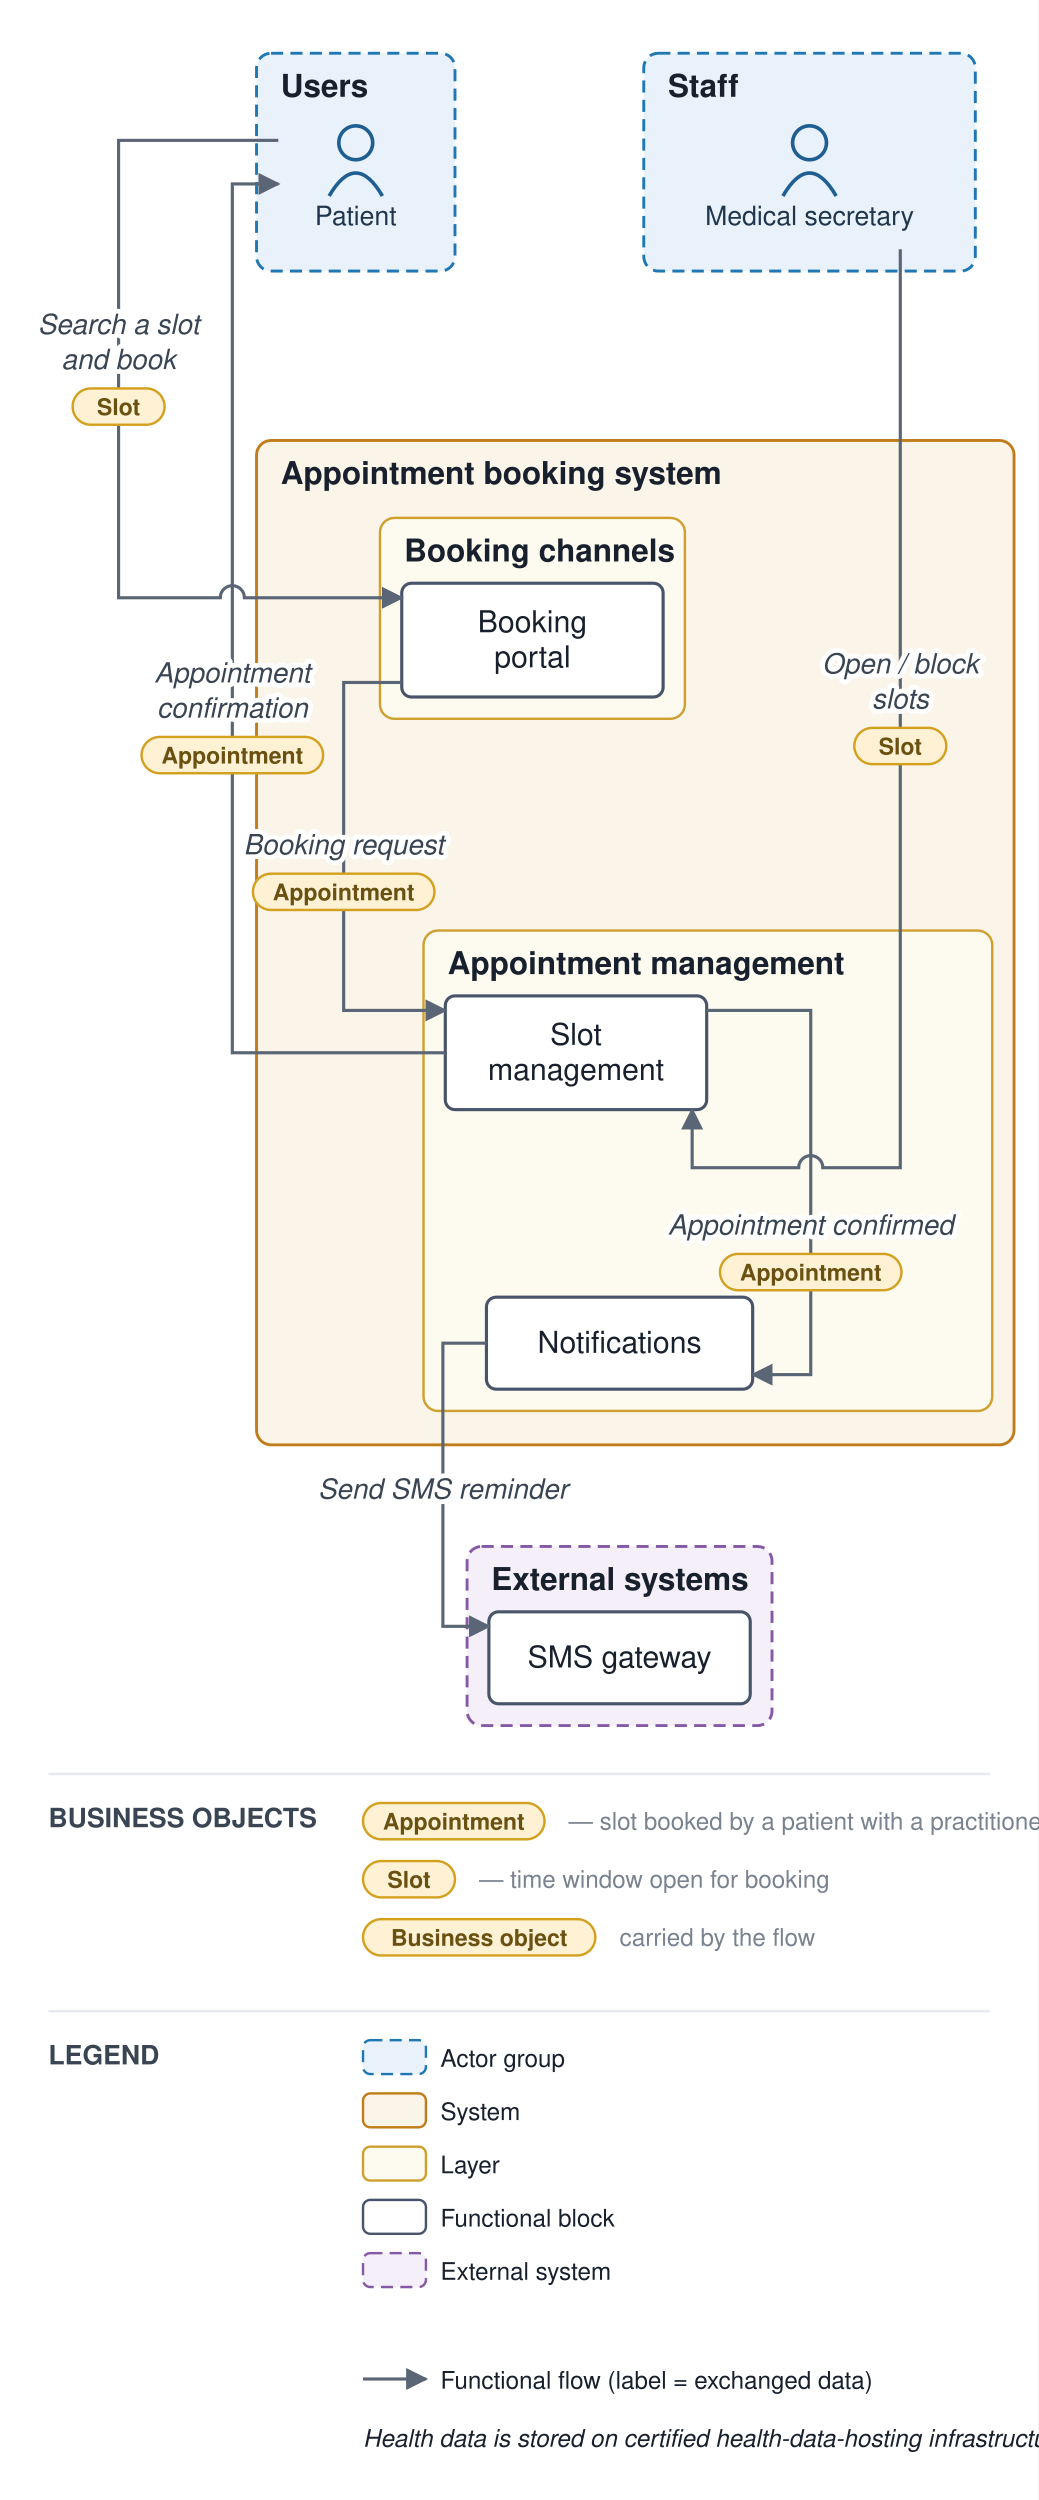
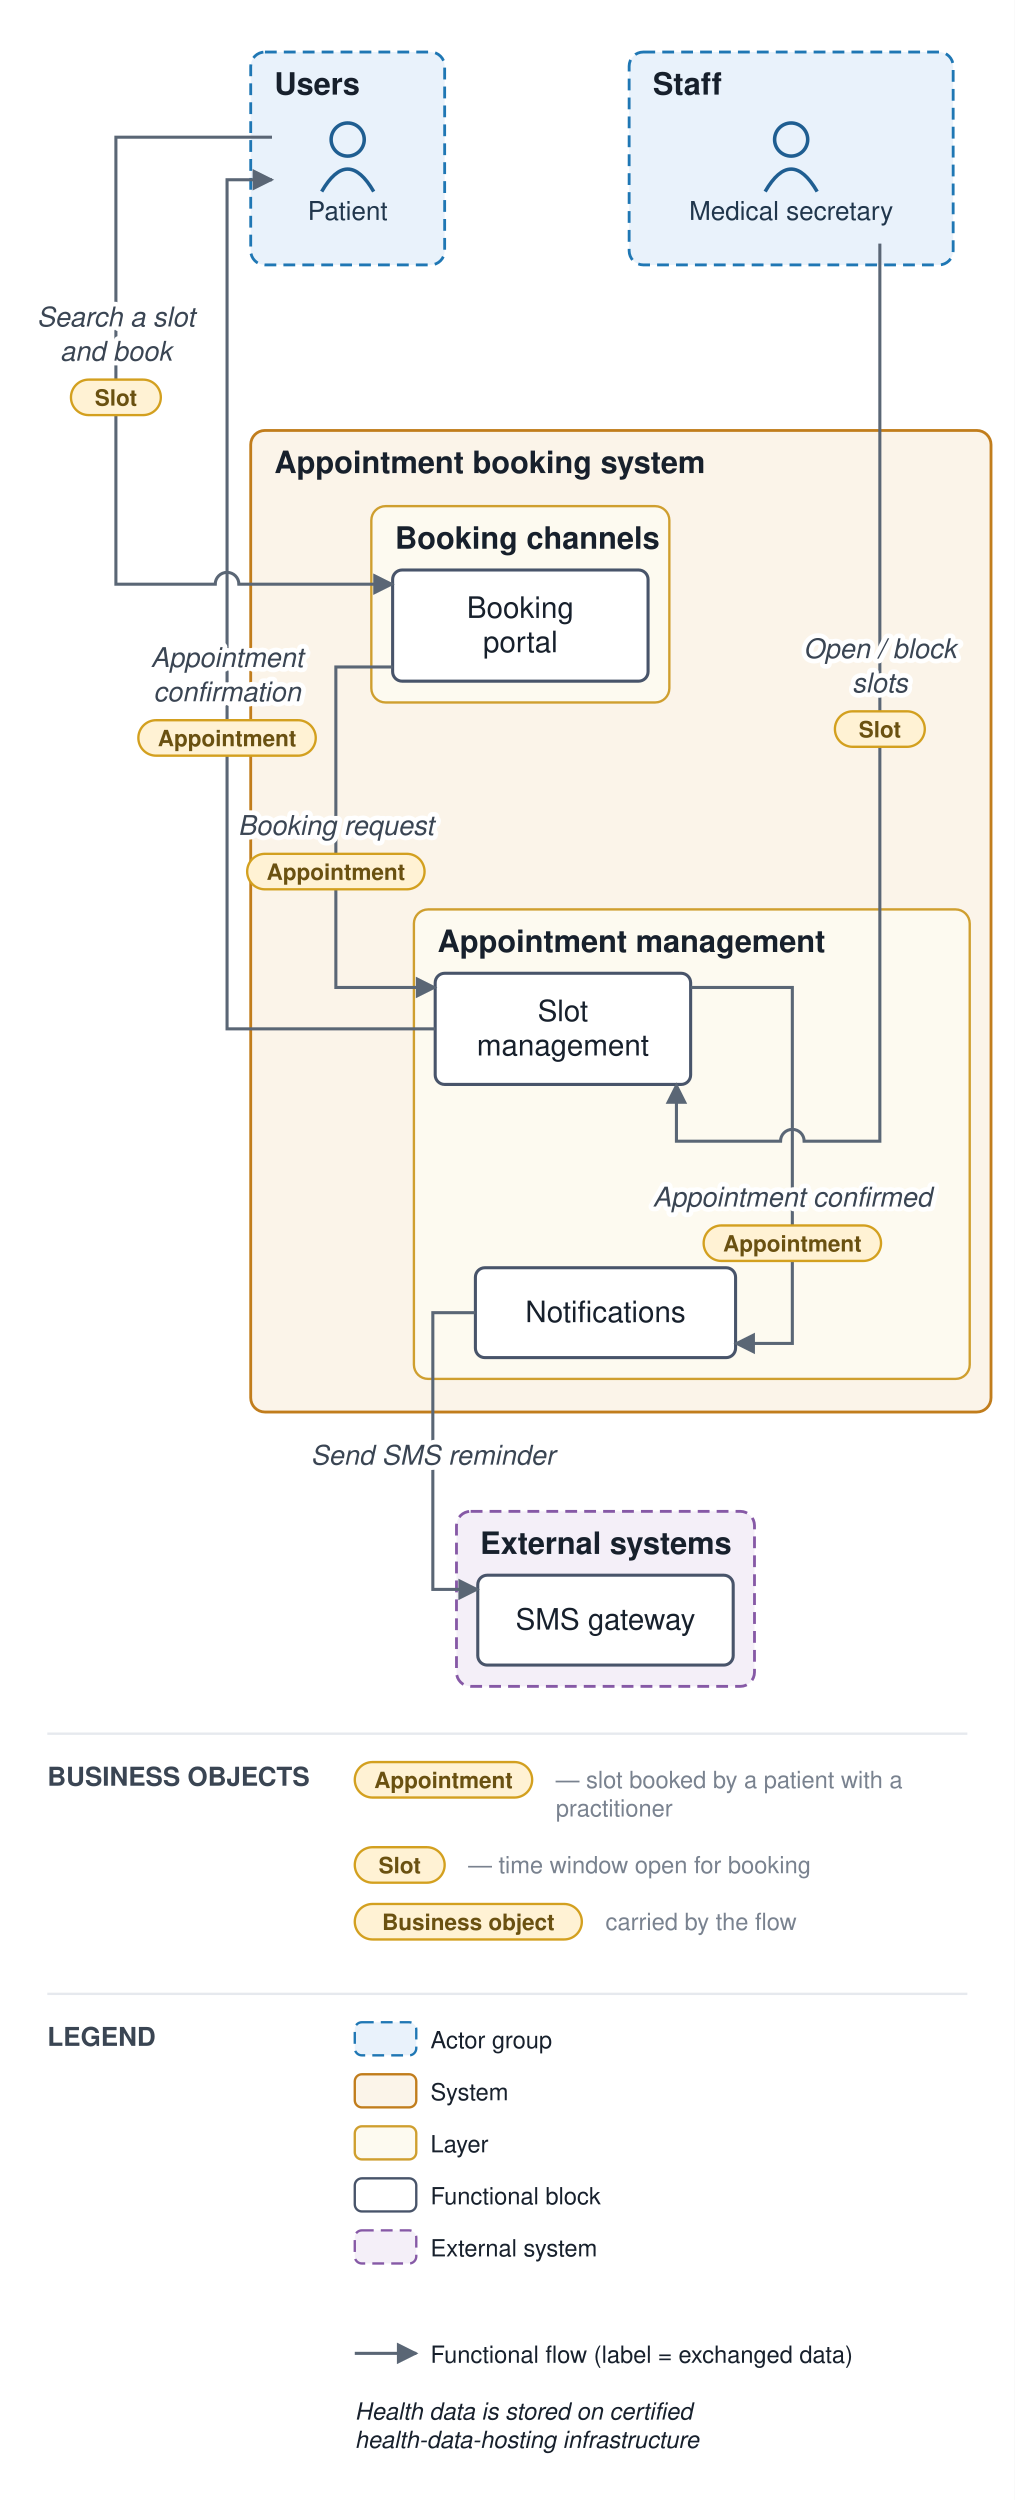
- <svg xmlns="http://www.w3.org/2000/svg" viewBox="0 0 429 1033" font-family="Helvetica,Arial,sans-serif">
+ <svg xmlns="http://www.w3.org/2000/svg" viewBox="0 0 429 1057" font-family="Helvetica,Arial,sans-serif">
  <defs>
    <marker id="arr" viewBox="0 0 10 10" refX="9" refY="5" markerWidth="7" markerHeight="7" orient="auto-start-reverse">
      <path d="M0,0 L10,5 L0,10 z" fill="#5a6675" />
    </marker>
  </defs>
-   <rect width="429" height="1033" fill="#ffffff" />
+   <rect width="429" height="1057" fill="#ffffff" />
  <rect x="106" y="22" width="82" height="90" rx="6" fill="#e9f2fb" stroke="#1f77b4" stroke-width="1.2" stroke-dasharray="5 3" />
  <text x="116" y="40" font-size="13" font-weight="bold" fill="#17202c">Users</text>
  <rect x="266" y="22" width="137" height="90" rx="6" fill="#e9f2fb" stroke="#1f77b4" stroke-width="1.2" stroke-dasharray="5 3" />
  <text x="276" y="40" font-size="13" font-weight="bold" fill="#17202c">Staff</text>
  <rect x="106" y="182" width="313" height="415" rx="6" fill="#fbf4e9" stroke="#c17d1c" stroke-width="1.2" />
  <text x="116" y="200" font-size="13" font-weight="bold" fill="#17202c">Appointment booking system</text>
  <rect x="157" y="214" width="126" height="83" rx="6" fill="#fdfaf0" stroke="#cf9f2f" stroke-width="1" />
  <text x="167" y="232" font-size="13" font-weight="bold" fill="#17202c">Booking channels</text>
  <rect x="175" y="384.5" width="235" height="198.5" rx="6" fill="#fdfaf0" stroke="#cf9f2f" stroke-width="1" />
  <text x="185" y="402.5" font-size="13" font-weight="bold" fill="#17202c">Appointment management</text>
  <rect x="193" y="639" width="126" height="74" rx="6" fill="#f4eff8" stroke="#8659a6" stroke-width="1.2" stroke-dasharray="5 3" />
  <text x="203" y="657" font-size="13" font-weight="bold" fill="#17202c">External systems</text>
  <circle cx="147" cy="59" r="7" fill="none" stroke="#1f5e91" stroke-width="1.5" />
  <path d="M 136 81 q 11 -19 22 0" fill="none" stroke="#1f5e91" stroke-width="1.5" />
  <text x="147" y="93" font-size="11" text-anchor="middle" fill="#20364c">Patient</text>
  <circle cx="334.5" cy="59" r="7" fill="none" stroke="#1f5e91" stroke-width="1.5" />
  <path d="M 323.5 81 q 11 -19 22 0" fill="none" stroke="#1f5e91" stroke-width="1.5" />
  <text x="334.5" y="93" font-size="11" text-anchor="middle" fill="#20364c">Medical secretary</text>
  <rect x="166" y="241" width="108" height="47" rx="4" fill="#ffffff" stroke="#48546a" stroke-width="1.3" />
  <text x="220" y="261.25" font-size="12.5" text-anchor="middle" fill="#17202c">Booking</text>
  <text x="220" y="275.75" font-size="12.5" text-anchor="middle" fill="#17202c">portal</text>
  <rect x="184" y="411.5" width="108" height="47" rx="4" fill="#ffffff" stroke="#48546a" stroke-width="1.3" />
  <text x="238" y="431.75" font-size="12.5" text-anchor="middle" fill="#17202c">Slot</text>
  <text x="238" y="446.25" font-size="12.5" text-anchor="middle" fill="#17202c">management</text>
  <rect x="201" y="536" width="110" height="38" rx="4" fill="#ffffff" stroke="#48546a" stroke-width="1.3" />
  <text x="256" y="559" font-size="12.5" text-anchor="middle" fill="#17202c">Notifications</text>
  <rect x="202" y="666" width="108" height="38" rx="4" fill="#ffffff" stroke="#48546a" stroke-width="1.3" />
  <text x="256" y="689" font-size="12.5" text-anchor="middle" fill="#17202c">SMS gateway</text>
  <path d="M 115 58 L 49 58 L 49 247 L 91 247 A 5 5 0 0 1 101 247 L 166 247" fill="none" stroke="#5a6675" stroke-width="1.3" marker-end="url(#arr)" />
  <path d="M 166 282 L 142 282 L 142 417.5 L 184 417.5" fill="none" stroke="#5a6675" stroke-width="1.3" marker-end="url(#arr)" />
  <path d="M 292 417.5 L 335 417.5 L 335 568 L 311 568" fill="none" stroke="#5a6675" stroke-width="1.3" marker-end="url(#arr)" />
  <path d="M 201 555 L 183 555 L 183 672 L 202 672" fill="none" stroke="#5a6675" stroke-width="1.3" marker-end="url(#arr)" />
  <path d="M 372 103 L 372 482.5 L 340 482.5 A 5 5 0 0 0 330 482.5 L 286 482.5 L 286 458.5" fill="none" stroke="#5a6675" stroke-width="1.3" marker-end="url(#arr)" />
  <path d="M 184 435 L 96 435 L 96 76 L 115 76" fill="none" stroke="#5a6675" stroke-width="1.3" marker-end="url(#arr)" />
  <text x="49" y="138" font-size="11.5" text-anchor="middle" fill="#3a4553" font-style="italic" stroke="#ffffff" stroke-width="4" paint-order="stroke" stroke-linejoin="round">Search a slot</text>
  <text x="49" y="152.5" font-size="11.5" text-anchor="middle" fill="#3a4553" font-style="italic" stroke="#ffffff" stroke-width="4" paint-order="stroke" stroke-linejoin="round">and book</text>
  <rect x="30" y="160.5" width="38" height="15" rx="7.5" fill="#fff2d4" stroke="#d3a01f" stroke-width="1" />
  <text x="49" y="171.5" font-size="9.5" text-anchor="middle" fill="#6a5111" font-weight="bold">Slot</text>
  <text x="142" y="353" font-size="11.5" text-anchor="middle" fill="#3a4553" font-style="italic" stroke="#ffffff" stroke-width="4" paint-order="stroke" stroke-linejoin="round">Booking request</text>
  <rect x="104.5" y="361" width="75" height="15" rx="7.5" fill="#fff2d4" stroke="#d3a01f" stroke-width="1" />
  <text x="142" y="372" font-size="9.5" text-anchor="middle" fill="#6a5111" font-weight="bold">Appointment</text>
  <text x="335" y="510.125" font-size="11.5" text-anchor="middle" fill="#3a4553" font-style="italic" stroke="#ffffff" stroke-width="4" paint-order="stroke" stroke-linejoin="round">Appointment confirmed</text>
  <rect x="297.5" y="518.125" width="75" height="15" rx="7.5" fill="#fff2d4" stroke="#d3a01f" stroke-width="1" />
  <text x="335" y="529.125" font-size="9.5" text-anchor="middle" fill="#6a5111" font-weight="bold">Appointment</text>
  <text x="183" y="619.25" font-size="11.5" text-anchor="middle" fill="#3a4553" font-style="italic" stroke="#ffffff" stroke-width="4" paint-order="stroke" stroke-linejoin="round">Send SMS reminder</text>
  <text x="372" y="278.25" font-size="11.5" text-anchor="middle" fill="#3a4553" font-style="italic" stroke="#ffffff" stroke-width="4" paint-order="stroke" stroke-linejoin="round">Open / block</text>
  <text x="372" y="292.75" font-size="11.5" text-anchor="middle" fill="#3a4553" font-style="italic" stroke="#ffffff" stroke-width="4" paint-order="stroke" stroke-linejoin="round">slots</text>
  <rect x="353" y="300.75" width="38" height="15" rx="7.5" fill="#fff2d4" stroke="#d3a01f" stroke-width="1" />
  <text x="372" y="311.75" font-size="9.5" text-anchor="middle" fill="#6a5111" font-weight="bold">Slot</text>
  <text x="96" y="282" font-size="11.5" text-anchor="middle" fill="#3a4553" font-style="italic" stroke="#ffffff" stroke-width="4" paint-order="stroke" stroke-linejoin="round">Appointment</text>
  <text x="96" y="296.5" font-size="11.5" text-anchor="middle" fill="#3a4553" font-style="italic" stroke="#ffffff" stroke-width="4" paint-order="stroke" stroke-linejoin="round">confirmation</text>
  <rect x="58.5" y="304.5" width="75" height="15" rx="7.5" fill="#fff2d4" stroke="#d3a01f" stroke-width="1" />
  <text x="96" y="315.5" font-size="9.5" text-anchor="middle" fill="#6a5111" font-weight="bold">Appointment</text>
  <line x1="20" y1="733" x2="409" y2="733" stroke="#e6e9ee" stroke-width="1" />
  <text x="20" y="755" font-size="11" font-weight="bold" fill="#3a4553">BUSINESS OBJECTS</text>
  <rect x="150" y="745" width="75" height="15" rx="7.5" fill="#fff2d4" stroke="#d3a01f" />
  <text x="187.5" y="756" font-size="9.5" text-anchor="middle" fill="#6a5111" font-weight="bold">Appointment</text>
-   <text x="235" y="756" font-size="10" fill="#79828f">— slot booked by a patient with a practitioner</text>
-   <rect x="150" y="769" width="38" height="15" rx="7.5" fill="#fff2d4" stroke="#d3a01f" />
-   <text x="169" y="780" font-size="9.5" text-anchor="middle" fill="#6a5111" font-weight="bold">Slot</text>
-   <text x="198" y="780" font-size="10" fill="#79828f">— time window open for booking</text>
-   <rect x="150" y="793" width="96" height="15" rx="7.5" fill="#fff2d4" stroke="#d3a01f" />
-   <text x="198" y="804" font-size="9.5" text-anchor="middle" fill="#6a5111" font-weight="bold">Business object</text>
-   <text x="256" y="804" font-size="10" fill="#79828f">carried by the flow</text>
-   <line x1="20" y1="831" x2="409" y2="831" stroke="#e6e9ee" stroke-width="1" />
-   <text x="20" y="853" font-size="11" font-weight="bold" fill="#3a4553">LEGEND</text>
-   <rect x="150" y="843" width="26" height="14" rx="3" fill="#e9f2fb" stroke="#1f77b4" stroke-dasharray="5 3" />
-   <text x="182" y="854" font-size="10" fill="#17202c">Actor group</text>
-   <rect x="150" y="865" width="26" height="14" rx="3" fill="#fbf4e9" stroke="#c17d1c" />
-   <text x="182" y="876" font-size="10" fill="#17202c">System</text>
-   <rect x="150" y="887" width="26" height="14" rx="3" fill="#fdfaf0" stroke="#cf9f2f" />
-   <text x="182" y="898" font-size="10" fill="#17202c">Layer</text>
-   <rect x="150" y="909" width="26" height="14" rx="3" fill="#ffffff" stroke="#48546a" />
-   <text x="182" y="920" font-size="10" fill="#17202c">Functional block</text>
-   <rect x="150" y="931" width="26" height="14" rx="3" fill="#f4eff8" stroke="#8659a6" stroke-dasharray="5 3" />
-   <text x="182" y="942" font-size="10" fill="#17202c">External system</text>
-   <line x1="150" y1="983" x2="176" y2="983" stroke="#5a6675" stroke-width="1.3" marker-end="url(#arr)" />
-   <text x="182" y="987" font-size="10" fill="#17202c">Functional flow (label = exchanged data)</text>
-   <text x="150" y="1011" font-size="10" fill="#17202c" font-style="italic">Health data is stored on certified health-data-hosting infrastructure</text>
+   <text x="235" y="756" font-size="10" fill="#79828f">— slot booked by a patient with a</text>
+   <text x="235" y="768" font-size="10" fill="#79828f">practitioner</text>
+   <rect x="150" y="781" width="38" height="15" rx="7.5" fill="#fff2d4" stroke="#d3a01f" />
+   <text x="169" y="792" font-size="9.5" text-anchor="middle" fill="#6a5111" font-weight="bold">Slot</text>
+   <text x="198" y="792" font-size="10" fill="#79828f">— time window open for booking</text>
+   <rect x="150" y="805" width="96" height="15" rx="7.5" fill="#fff2d4" stroke="#d3a01f" />
+   <text x="198" y="816" font-size="9.5" text-anchor="middle" fill="#6a5111" font-weight="bold">Business object</text>
+   <text x="256" y="816" font-size="10" fill="#79828f">carried by the flow</text>
+   <line x1="20" y1="843" x2="409" y2="843" stroke="#e6e9ee" stroke-width="1" />
+   <text x="20" y="865" font-size="11" font-weight="bold" fill="#3a4553">LEGEND</text>
+   <rect x="150" y="855" width="26" height="14" rx="3" fill="#e9f2fb" stroke="#1f77b4" stroke-dasharray="5 3" />
+   <text x="182" y="866" font-size="10" fill="#17202c">Actor group</text>
+   <rect x="150" y="877" width="26" height="14" rx="3" fill="#fbf4e9" stroke="#c17d1c" />
+   <text x="182" y="888" font-size="10" fill="#17202c">System</text>
+   <rect x="150" y="899" width="26" height="14" rx="3" fill="#fdfaf0" stroke="#cf9f2f" />
+   <text x="182" y="910" font-size="10" fill="#17202c">Layer</text>
+   <rect x="150" y="921" width="26" height="14" rx="3" fill="#ffffff" stroke="#48546a" />
+   <text x="182" y="932" font-size="10" fill="#17202c">Functional block</text>
+   <rect x="150" y="943" width="26" height="14" rx="3" fill="#f4eff8" stroke="#8659a6" stroke-dasharray="5 3" />
+   <text x="182" y="954" font-size="10" fill="#17202c">External system</text>
+   <line x1="150" y1="995" x2="176" y2="995" stroke="#5a6675" stroke-width="1.3" marker-end="url(#arr)" />
+   <text x="182" y="999" font-size="10" fill="#17202c">Functional flow (label = exchanged data)</text>
+   <text x="150" y="1023" font-size="10" fill="#17202c" font-style="italic">Health data is stored on certified</text>
+   <text x="150" y="1035" font-size="10" fill="#17202c" font-style="italic">health-data-hosting infrastructure</text>
</svg>
